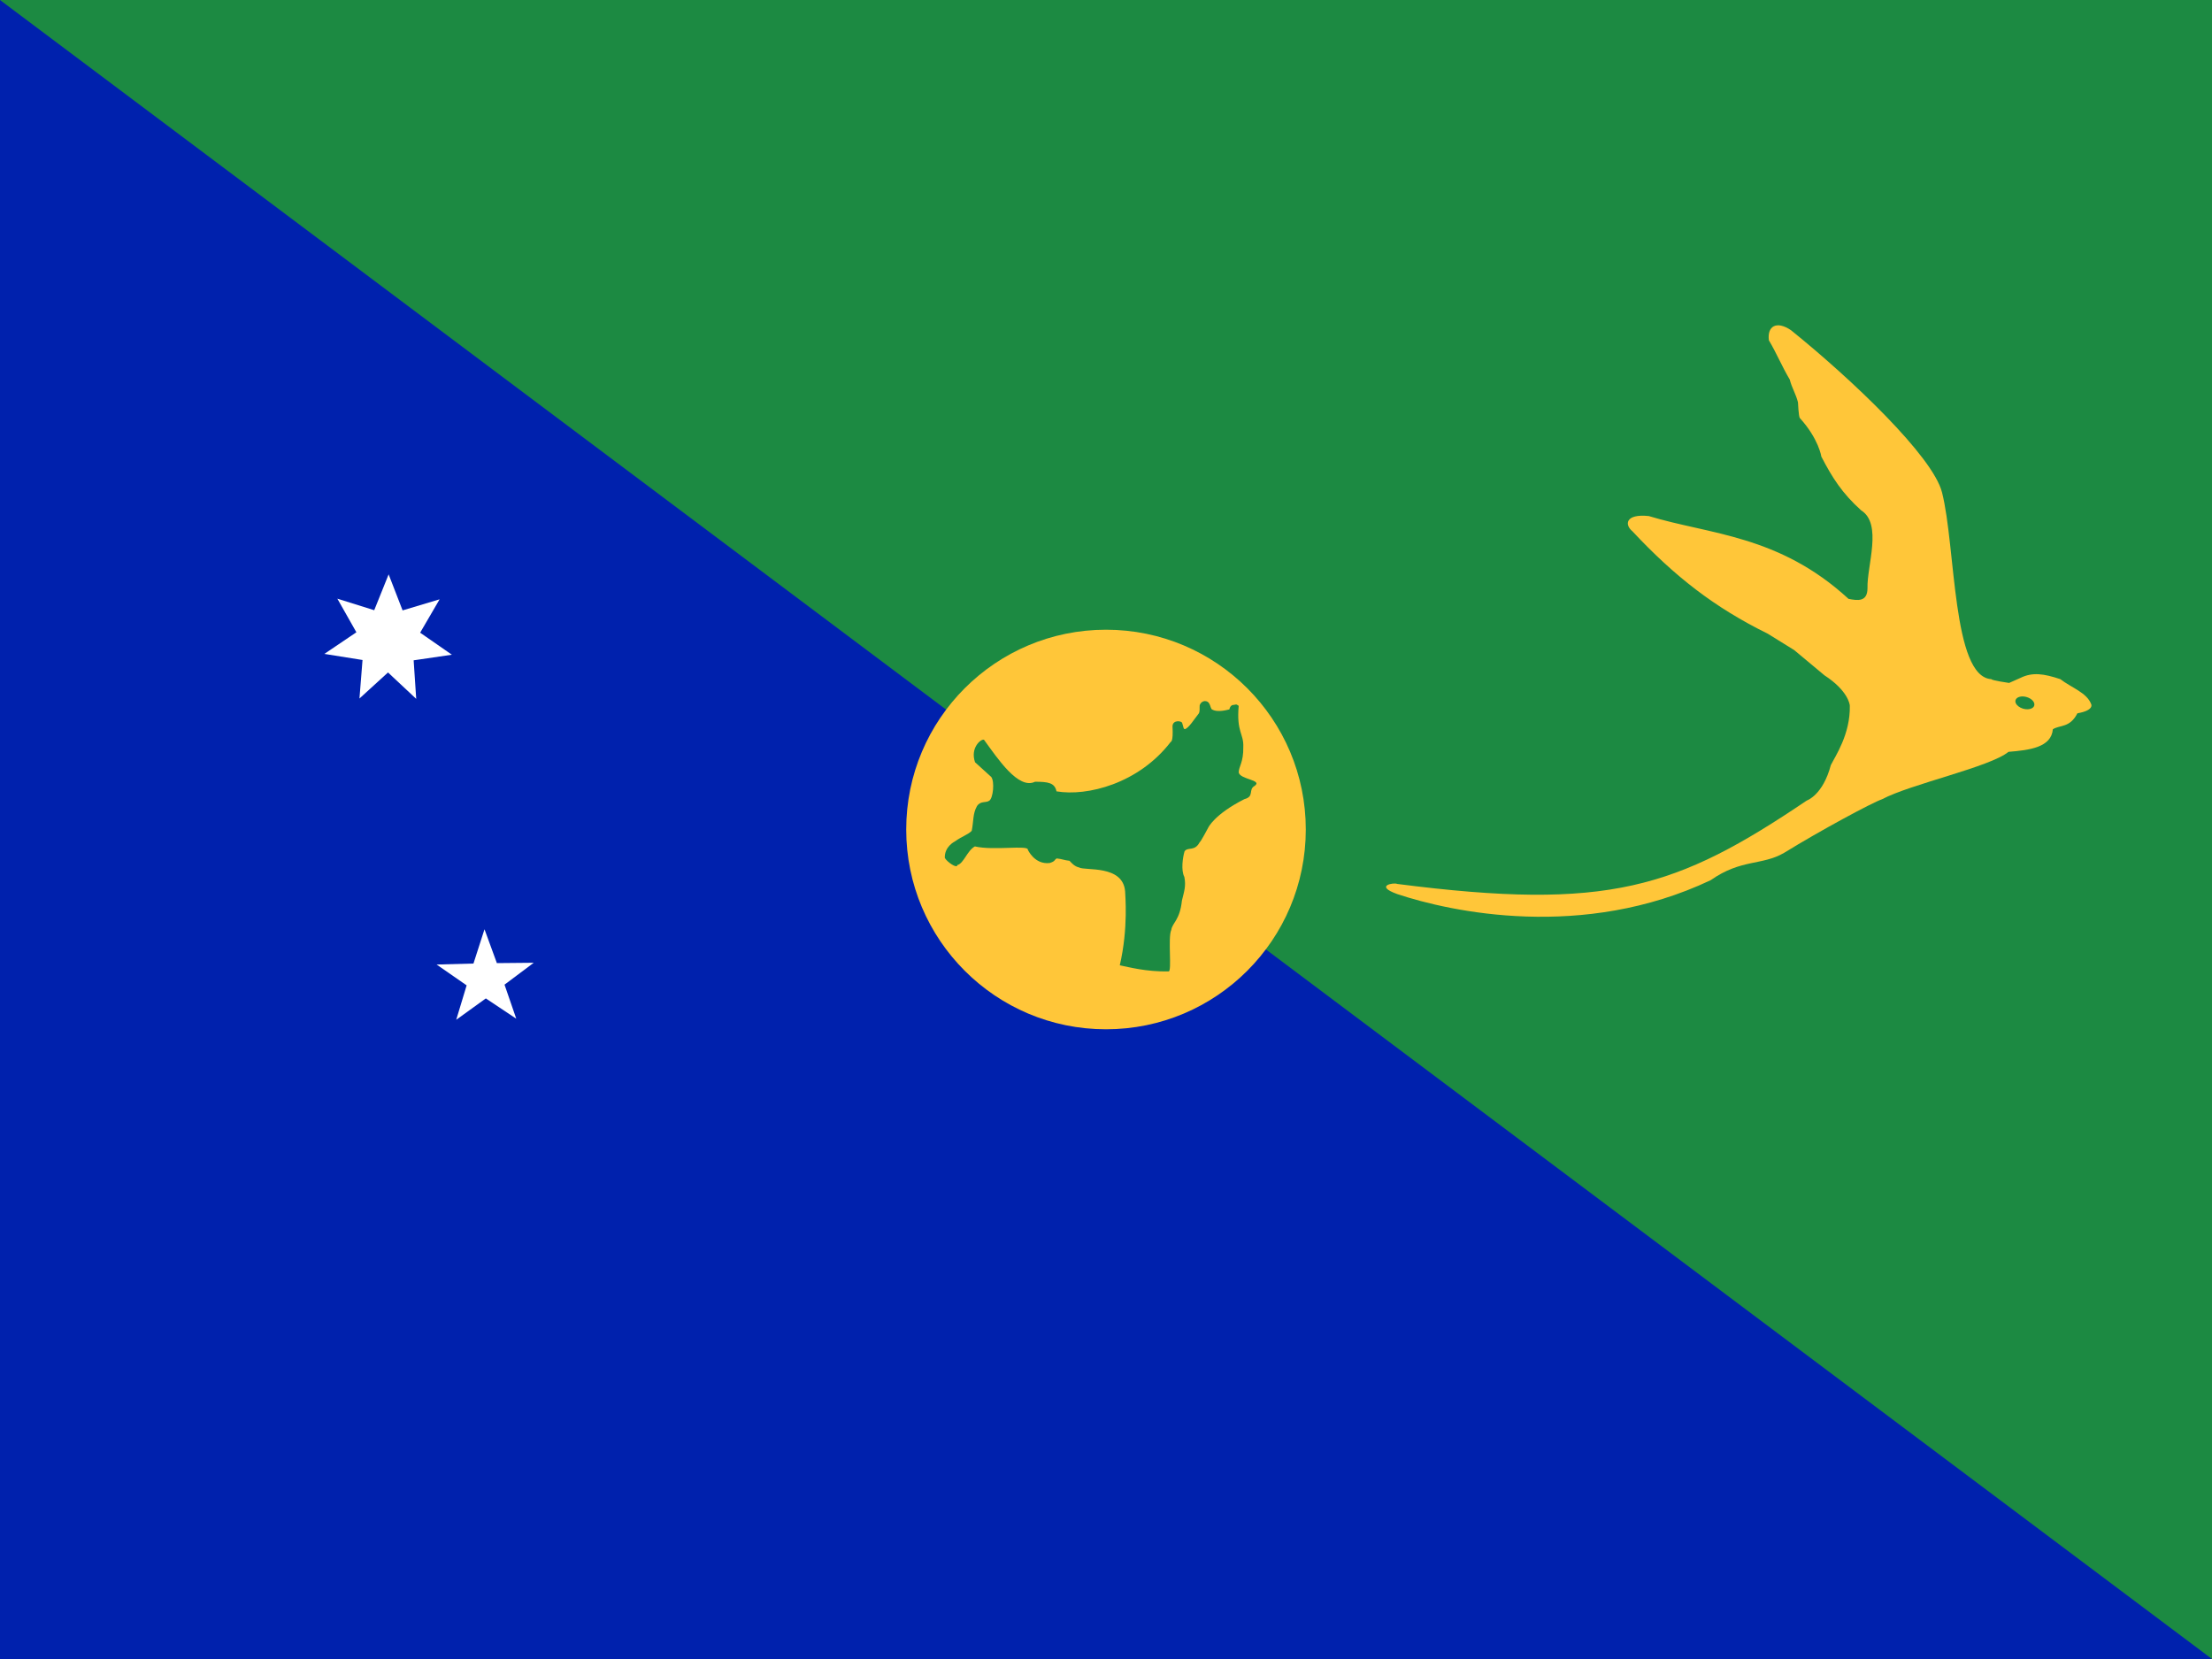
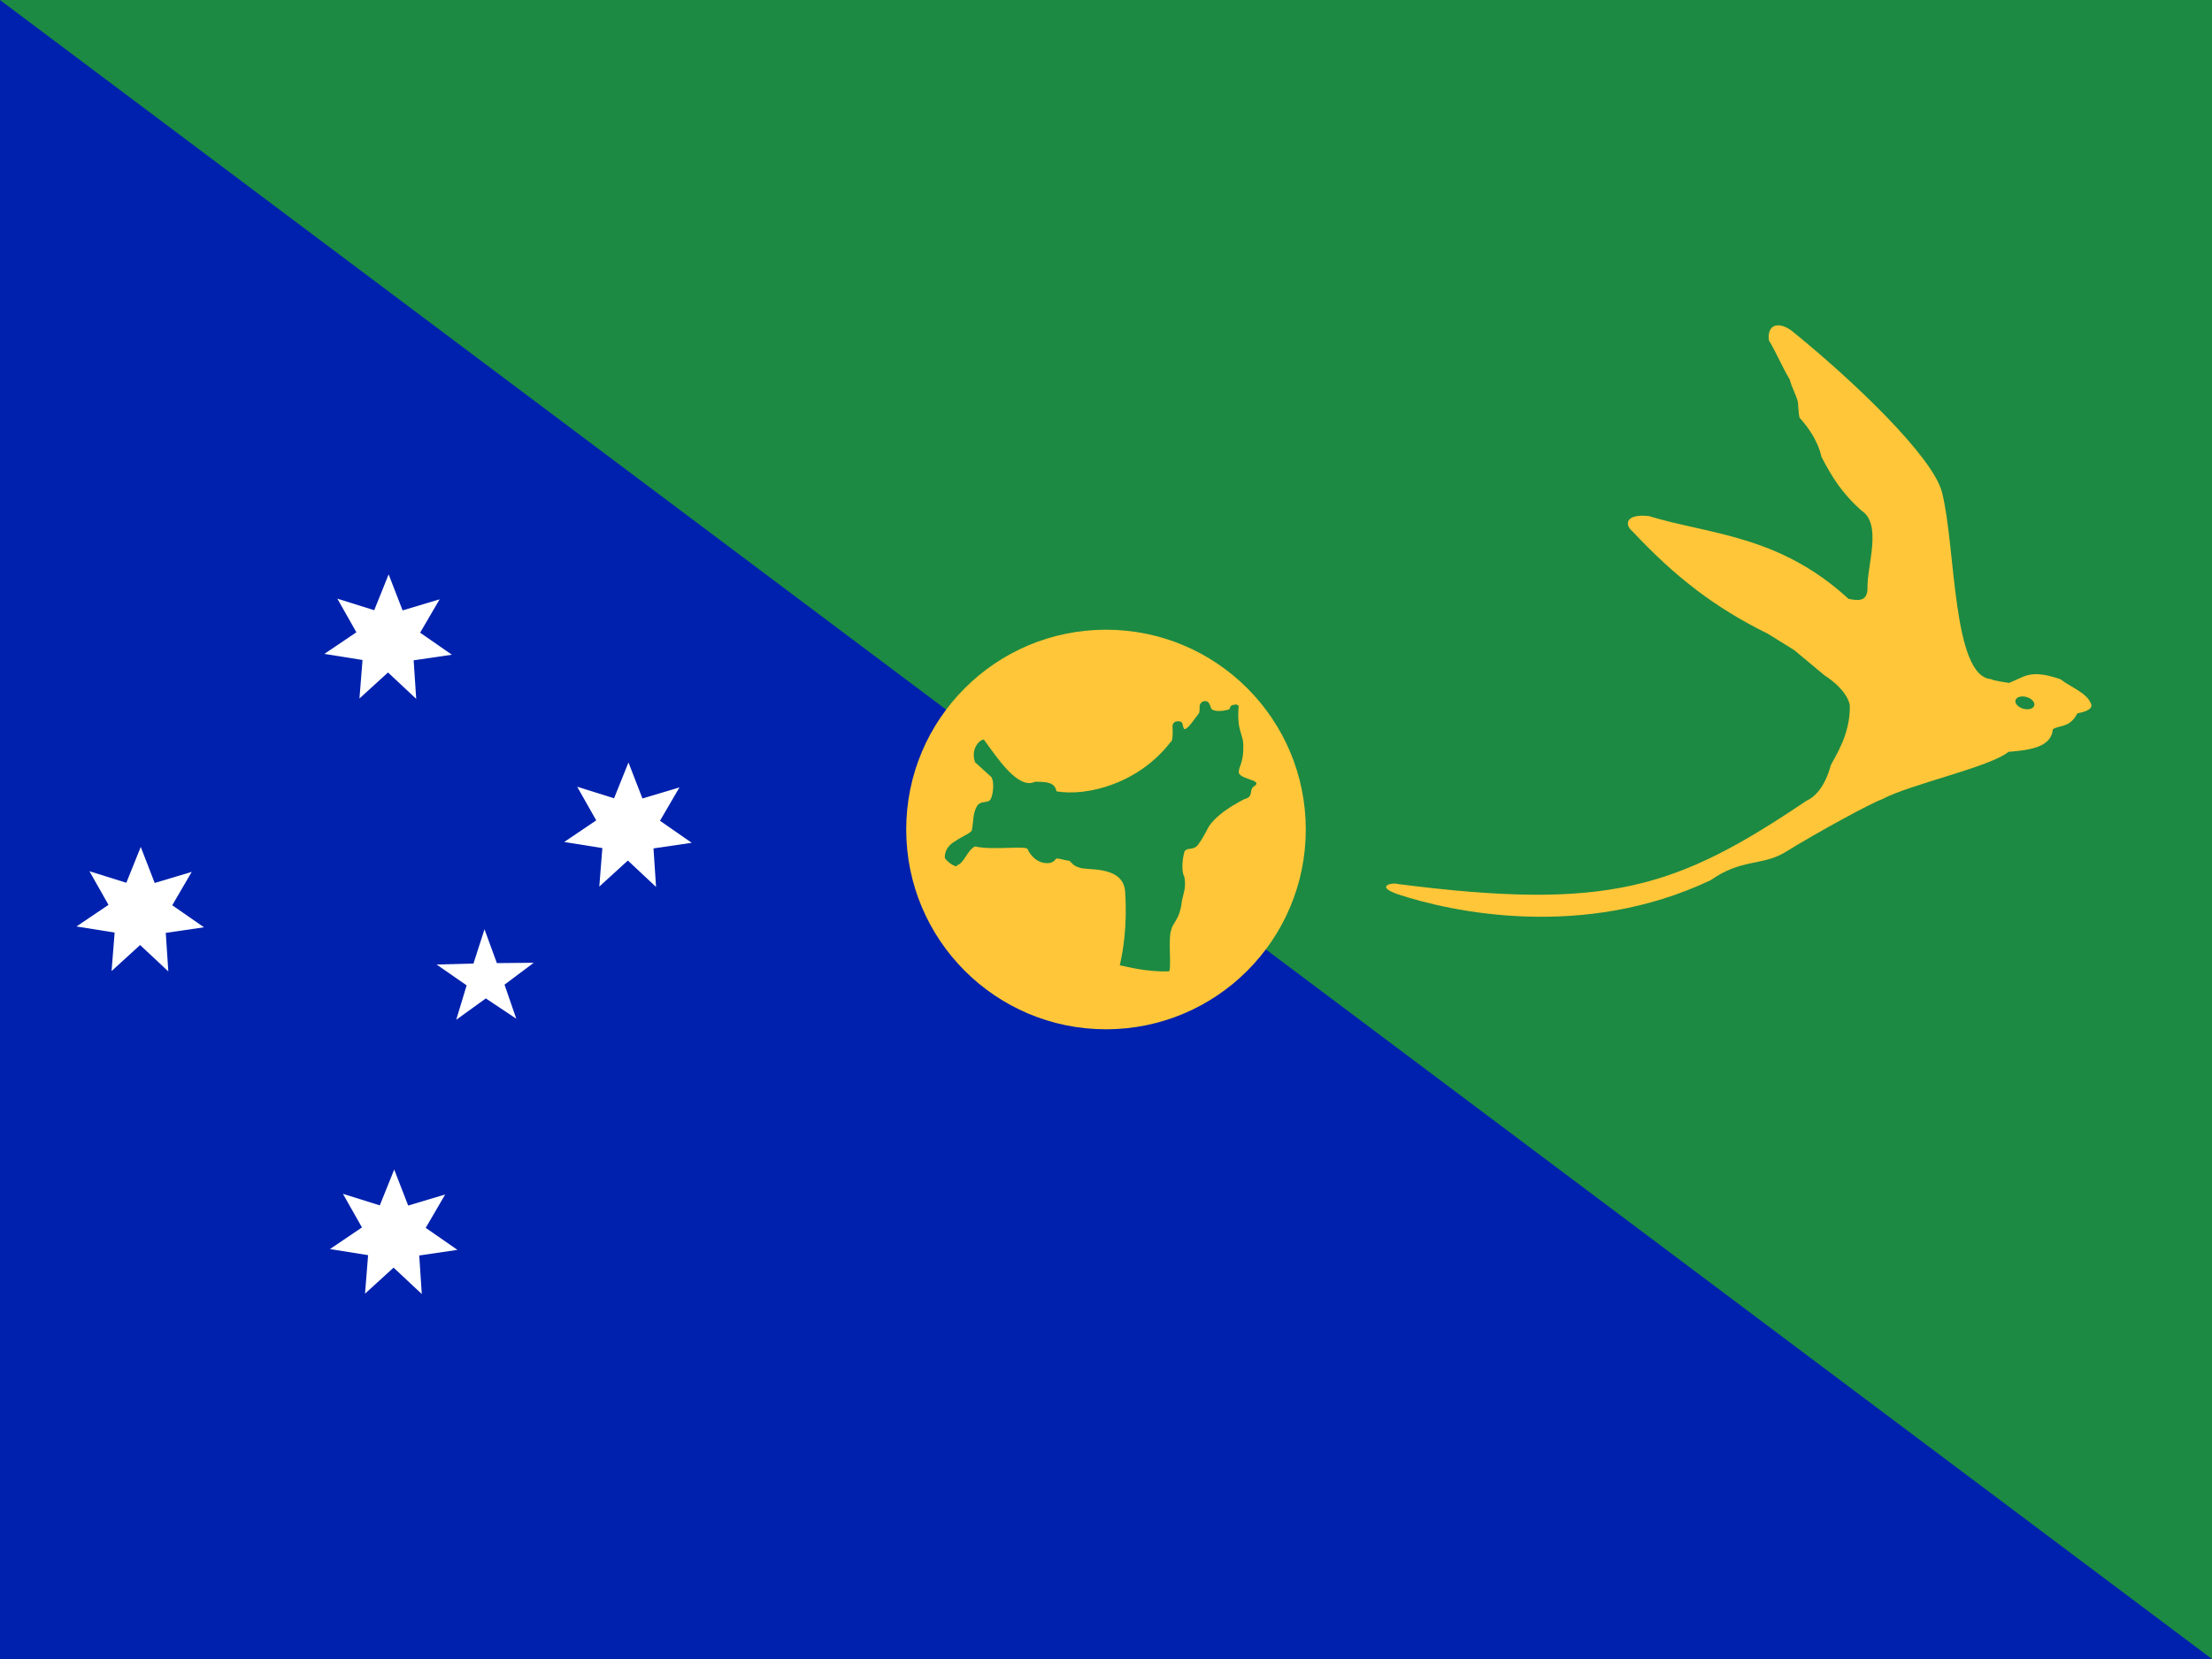
- <svg xmlns="http://www.w3.org/2000/svg" xmlns:xlink="http://www.w3.org/1999/xlink" viewBox="0 0 640 480">
-   <g>
-     <path fill="#0021ad" d="M0 0h640v480H0z" />
-     <path fill="#1c8a42" d="M0 0h640v480z" />
-     <circle cx="320" cy="240" r="57.805" fill="#ffc639" />
-     <path fill="#1c8a42" d="M284.698 214.035c3.954 5.425 9.946 14.52 14.766 12.147 3.76.013 5.702.277 6.212 2.78 8.87 1.51 23.778-2.232 33.054-14.314 0 0 .78.103.51-4.49.05-2 2.735-1.6 2.8-.948.373.993.31 1.735.812 1.76 1.142-.38 2.703-2.94 4.012-4.566.355-.716.162-1.47.245-2.374.69-1.697 2.412-1.33 2.773-.44.33.575.336 1.014.658 1.588 1.75 1.168 4.904.077 5.15.077.31-1.425 1.225-1.29 1.225-1.29 1.167-.258.71-.155 1.477.245-.677 7.684 1.51 8.025 1.33 11.966.076 4.4-1.33 5.65-1.33 7.328.445 2.052 6.934 2.123 4.65 3.858-2.005 1.07.007 3.077-3.012 3.858-8.786 4.457-10.47 8.283-10.47 8.283s-2.206 4.167-2.45 4.167c-1.472 2.78-3.336 1.264-4.374 2.62-.516 1.702-1.097 5.476-.065 7.437.517 2.696-.063 4.167-.708 6.863-.58 5.625-2.813 6.477-3.07 8.45-1.033 2.11.218 12.02-.762 12.02-6.54.128-11.554-1.253-14.14-1.77 2.522-10.87 1.54-20.415 1.54-21.396-.644-7.773-11.642-5.883-13.326-6.915-1.393-.298-2.27-1.433-2.76-1.923-1.556-.168-2.136-.523-3.69-.684-.775.387-.31.787-2.04 1.322-4.386.53-6.32-3.825-6.32-3.825.212-1.464-9.864.297-15.34-.974-2.246 1.25-3.227 4.954-5.065 5.393-.053 1.147-3.027-.943-3.626-2.072-.123-3.283 2.864-4.735 2.864-4.735 2.374-1.67 3.78-1.942 4.922-3.096.574-2.858.283-4.974 1.503-7.122 1.032-1.64 2.554-.87 3.586-1.606 1.11-.737 1.58-5.55.554-6.865 0 0-4.438-4.006-4.683-4.25-1.444-4.142 1.69-6.813 2.588-6.51z" />
-     <path fill="#ffc639" d="M561.875 142.435c-2.62-10.364-26.06-32.685-43.678-46.89-4.206-2.865-6.947-1.158-6.4 2.927 2.194 3.66 3.84 7.68 6.032 11.34.612 2.437 1.767 4.144 2.38 6.582 0 0 .18 4.206.548 4.572 5.483 6.037 6.22 11.156 6.22 11.156 3.166 6.097 5.972 10.546 11.52 15.546 6.22 3.903 1.645 16.03 1.826 22.494 0 4.083-2.923 3.6-5.484 3.11-20.178-18.534-40.175-18.592-57.792-23.96-6.89-.728-7.012 2.562-4.754 4.387 12.314 13.172 23.893 22.132 39.136 29.628l7.683 4.76c2.923 2.44 5.85 4.877 8.773 7.316 6.767 4.386 7.322 8.41 7.322 8.773.18 8.23-4.212 14.63-5.49 17.19-2.31 8.728-6.947 10.245-6.947 10.245-37.678 25.422-57.43 32.002-118.514 24.138-.916-.483-6.767.49 0 2.93 15.546 5.18 53.735 13.488 90.682-4.007 8.87-6.218 14.804-4.18 21.23-7.902 10.553-6.508 25.622-14.61 28.363-15.52 8.232-4.393 31.275-9.328 36.584-13.72 6.09-.49 12.41-1.29 12.837-6.53 2-1.295 4.93-.347 7.103-4.617 4.832-.84 4.02-2.568 4.02-2.568-1.22-3.412-5.736-4.82-8.96-7.315-4.762-1.587-8.052-2.077-11.53-.368-1.096.49-2.192.974-3.29 1.465 0 0-5.12-.736-5.12-1.097-11.38-.626-10.27-38.337-14.296-54.066z" />
-     <path fill="#1c8a42" d="M588.563 204.166a2.818 1.76 15.947 1 1-5.373-1.687 2.818 1.76 15.947 0 1 5.373 1.686z" />
-     <g fill="#fff" transform="matrix(.64 0 0 .64 0 80)">
-       <path d="M188.16 190.94l-12.75-11.936-12.905 11.77 1.383-17.405-17.25-2.754 14.476-9.774-8.606-15.197 16.668 5.22 6.518-16.205 6.31 16.287 16.734-5.007-8.8 15.086 14.348 9.96-17.283 2.53 1.158 17.424zM233.39 335.53l-13.752-9.167-13.39 9.664 4.71-15.568-13.58-9.416 16.666-.446 4.988-15.496 5.595 15.3 16.667-.156-13.21 9.902 5.307 15.382z" />
-       <use x="2.522" y="269.061" xlink:href="#a" />
-       <use x="-112.066" y="123.223" xlink:href="#a" />
-       <use x="108.427" y="85.027" xlink:href="#a" />
-     </g>
+ <svg xmlns="http://www.w3.org/2000/svg" xmlns:xlink="http://www.w3.org/1999/xlink" height="480" width="640">
+   <path fill="#0021ad" d="M0 0h640v480H0z" />
+   <path d="M0 0h640v480z" fill="#1c8a42" />
+   <circle cx="320" cy="240" r="57.805" fill="#ffc639" />
+   <path d="M284.698 214.035c3.954 5.425 9.946 14.52 14.766 12.147 3.76.013 5.702.277 6.212 2.78 8.87 1.51 23.778-2.232 33.054-14.314 0 0 .78.103.51-4.49.05-2 2.735-1.6 2.8-.948.373.993.31 1.735.812 1.76 1.142-.38 2.703-2.94 4.012-4.566.355-.716.162-1.47.245-2.374.69-1.697 2.412-1.33 2.773-.44.33.575.336 1.014.658 1.588 1.75 1.168 4.904.077 5.15.077.31-1.425 1.225-1.29 1.225-1.29 1.167-.258.71-.155 1.477.245-.677 7.684 1.51 8.025 1.33 11.966.076 4.4-1.33 5.65-1.33 7.328.445 2.052 6.934 2.123 4.65 3.858-2.005 1.07.007 3.077-3.012 3.858-8.786 4.457-10.47 8.283-10.47 8.283s-2.206 4.167-2.45 4.167c-1.472 2.78-3.336 1.264-4.374 2.62-.516 1.702-1.097 5.476-.065 7.437.517 2.696-.063 4.167-.708 6.863-.58 5.625-2.813 6.477-3.07 8.45-1.033 2.11.218 12.02-.762 12.02-6.54.128-11.554-1.253-14.14-1.77 2.522-10.87 1.54-20.415 1.54-21.396-.644-7.773-11.642-5.883-13.326-6.915-1.393-.298-2.27-1.433-2.76-1.923-1.556-.168-2.136-.523-3.69-.684-.775.387-.31.787-2.04 1.322-4.386.53-6.32-3.825-6.32-3.825.212-1.464-9.864.297-15.34-.974-2.246 1.25-3.227 4.954-5.065 5.393-.053 1.147-3.027-.943-3.626-2.072-.123-3.283 2.864-4.735 2.864-4.735 2.374-1.67 3.78-1.942 4.922-3.096.574-2.858.283-4.974 1.503-7.122 1.032-1.64 2.554-.87 3.586-1.606 1.11-.737 1.58-5.55.554-6.865 0 0-4.438-4.006-4.683-4.25-1.444-4.142 1.69-6.813 2.588-6.51z" fill="#1c8a42" />
+   <path d="M561.875 142.435c-2.62-10.364-26.06-32.685-43.678-46.89-4.206-2.865-6.947-1.158-6.4 2.927 2.194 3.66 3.84 7.68 6.032 11.34.612 2.437 1.767 4.144 2.38 6.582 0 0 .18 4.206.548 4.572 5.483 6.037 6.22 11.156 6.22 11.156 3.166 6.097 5.972 10.546 11.52 15.546 6.22 3.903 1.645 16.03 1.826 22.494 0 4.083-2.923 3.6-5.484 3.11-20.178-18.534-40.175-18.592-57.792-23.96-6.89-.728-7.012 2.562-4.754 4.387 12.314 13.172 23.893 22.132 39.136 29.628l7.683 4.76c2.923 2.44 5.85 4.877 8.773 7.316 6.767 4.386 7.322 8.41 7.322 8.773.18 8.23-4.212 14.63-5.49 17.19-2.31 8.728-6.947 10.245-6.947 10.245-37.678 25.422-57.43 32.002-118.514 24.138-.916-.483-6.767.49 0 2.93 15.546 5.18 53.735 13.488 90.682-4.007 8.87-6.218 14.804-4.18 21.23-7.902 10.553-6.508 25.622-14.61 28.363-15.52 8.232-4.393 31.275-9.328 36.584-13.72 6.09-.49 12.41-1.29 12.837-6.53 2-1.295 4.93-.347 7.103-4.617 4.832-.84 4.02-2.568 4.02-2.568-1.22-3.412-5.736-4.82-8.96-7.315-4.762-1.587-8.052-2.077-11.53-.368-1.096.49-2.192.974-3.29 1.465 0 0-5.12-.736-5.12-1.097-11.38-.626-10.27-38.337-14.296-54.066z" fill="#ffc639" />
+   <path d="M588.563 204.166a2.818 1.76 15.947 1 1-5.373-1.687 2.818 1.76 15.947 0 1 5.373 1.686z" fill="#1c8a42" />
+   <g transform="matrix(.64 0 0 .64 0 80)" fill="#fff">
+     <path id="a" d="M188.16 190.94l-12.75-11.936-12.905 11.77 1.383-17.405-17.25-2.754 14.476-9.774-8.606-15.197 16.668 5.22 6.518-16.205 6.31 16.287 16.734-5.007-8.8 15.086 14.348 9.96-17.283 2.53 1.158 17.424z" />
+     <path d="M233.39 335.53l-13.752-9.167-13.39 9.664 4.71-15.568-13.58-9.416 16.666-.446 4.988-15.496 5.595 15.3 16.667-.156-13.21 9.902 5.307 15.382z" />
+     <use height="100%" width="100%" xlink:href="#a" x="2.522" y="269.061" />
+     <use height="100%" width="100%" xlink:href="#a" x="-112.066" y="123.223" />
+     <use height="100%" width="100%" xlink:href="#a" x="108.427" y="85.027" />
  </g>
</svg>
